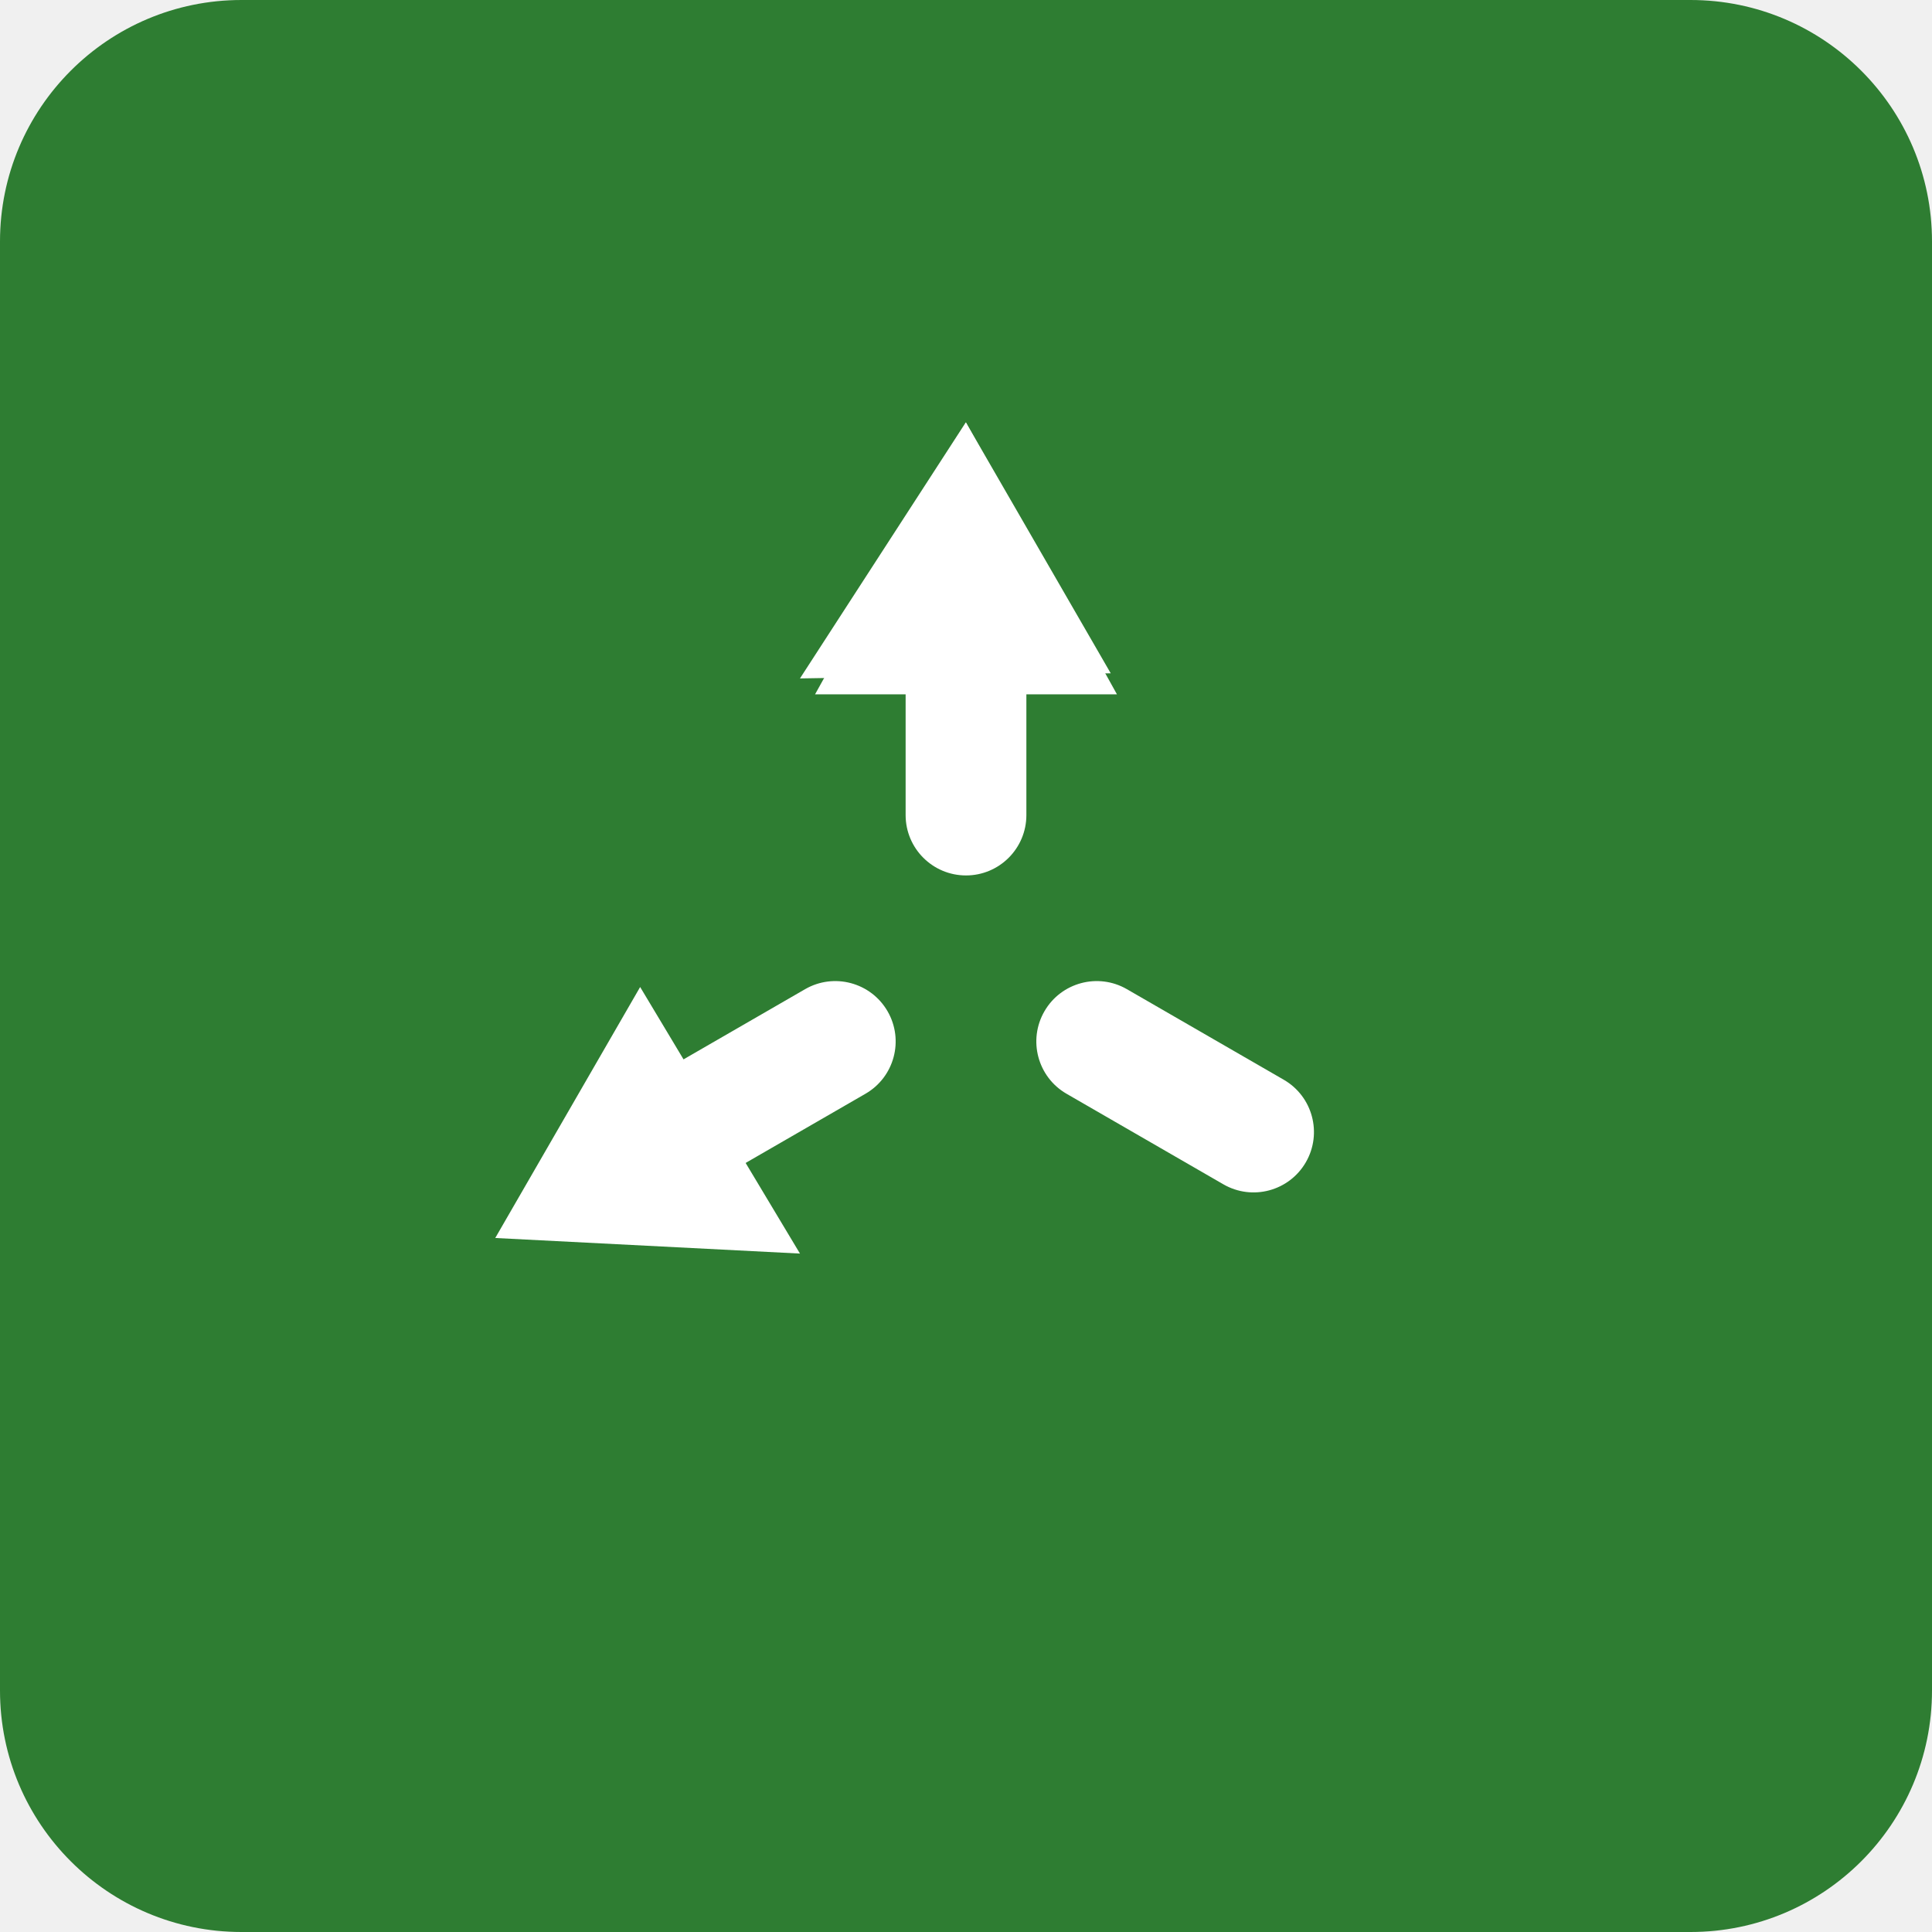
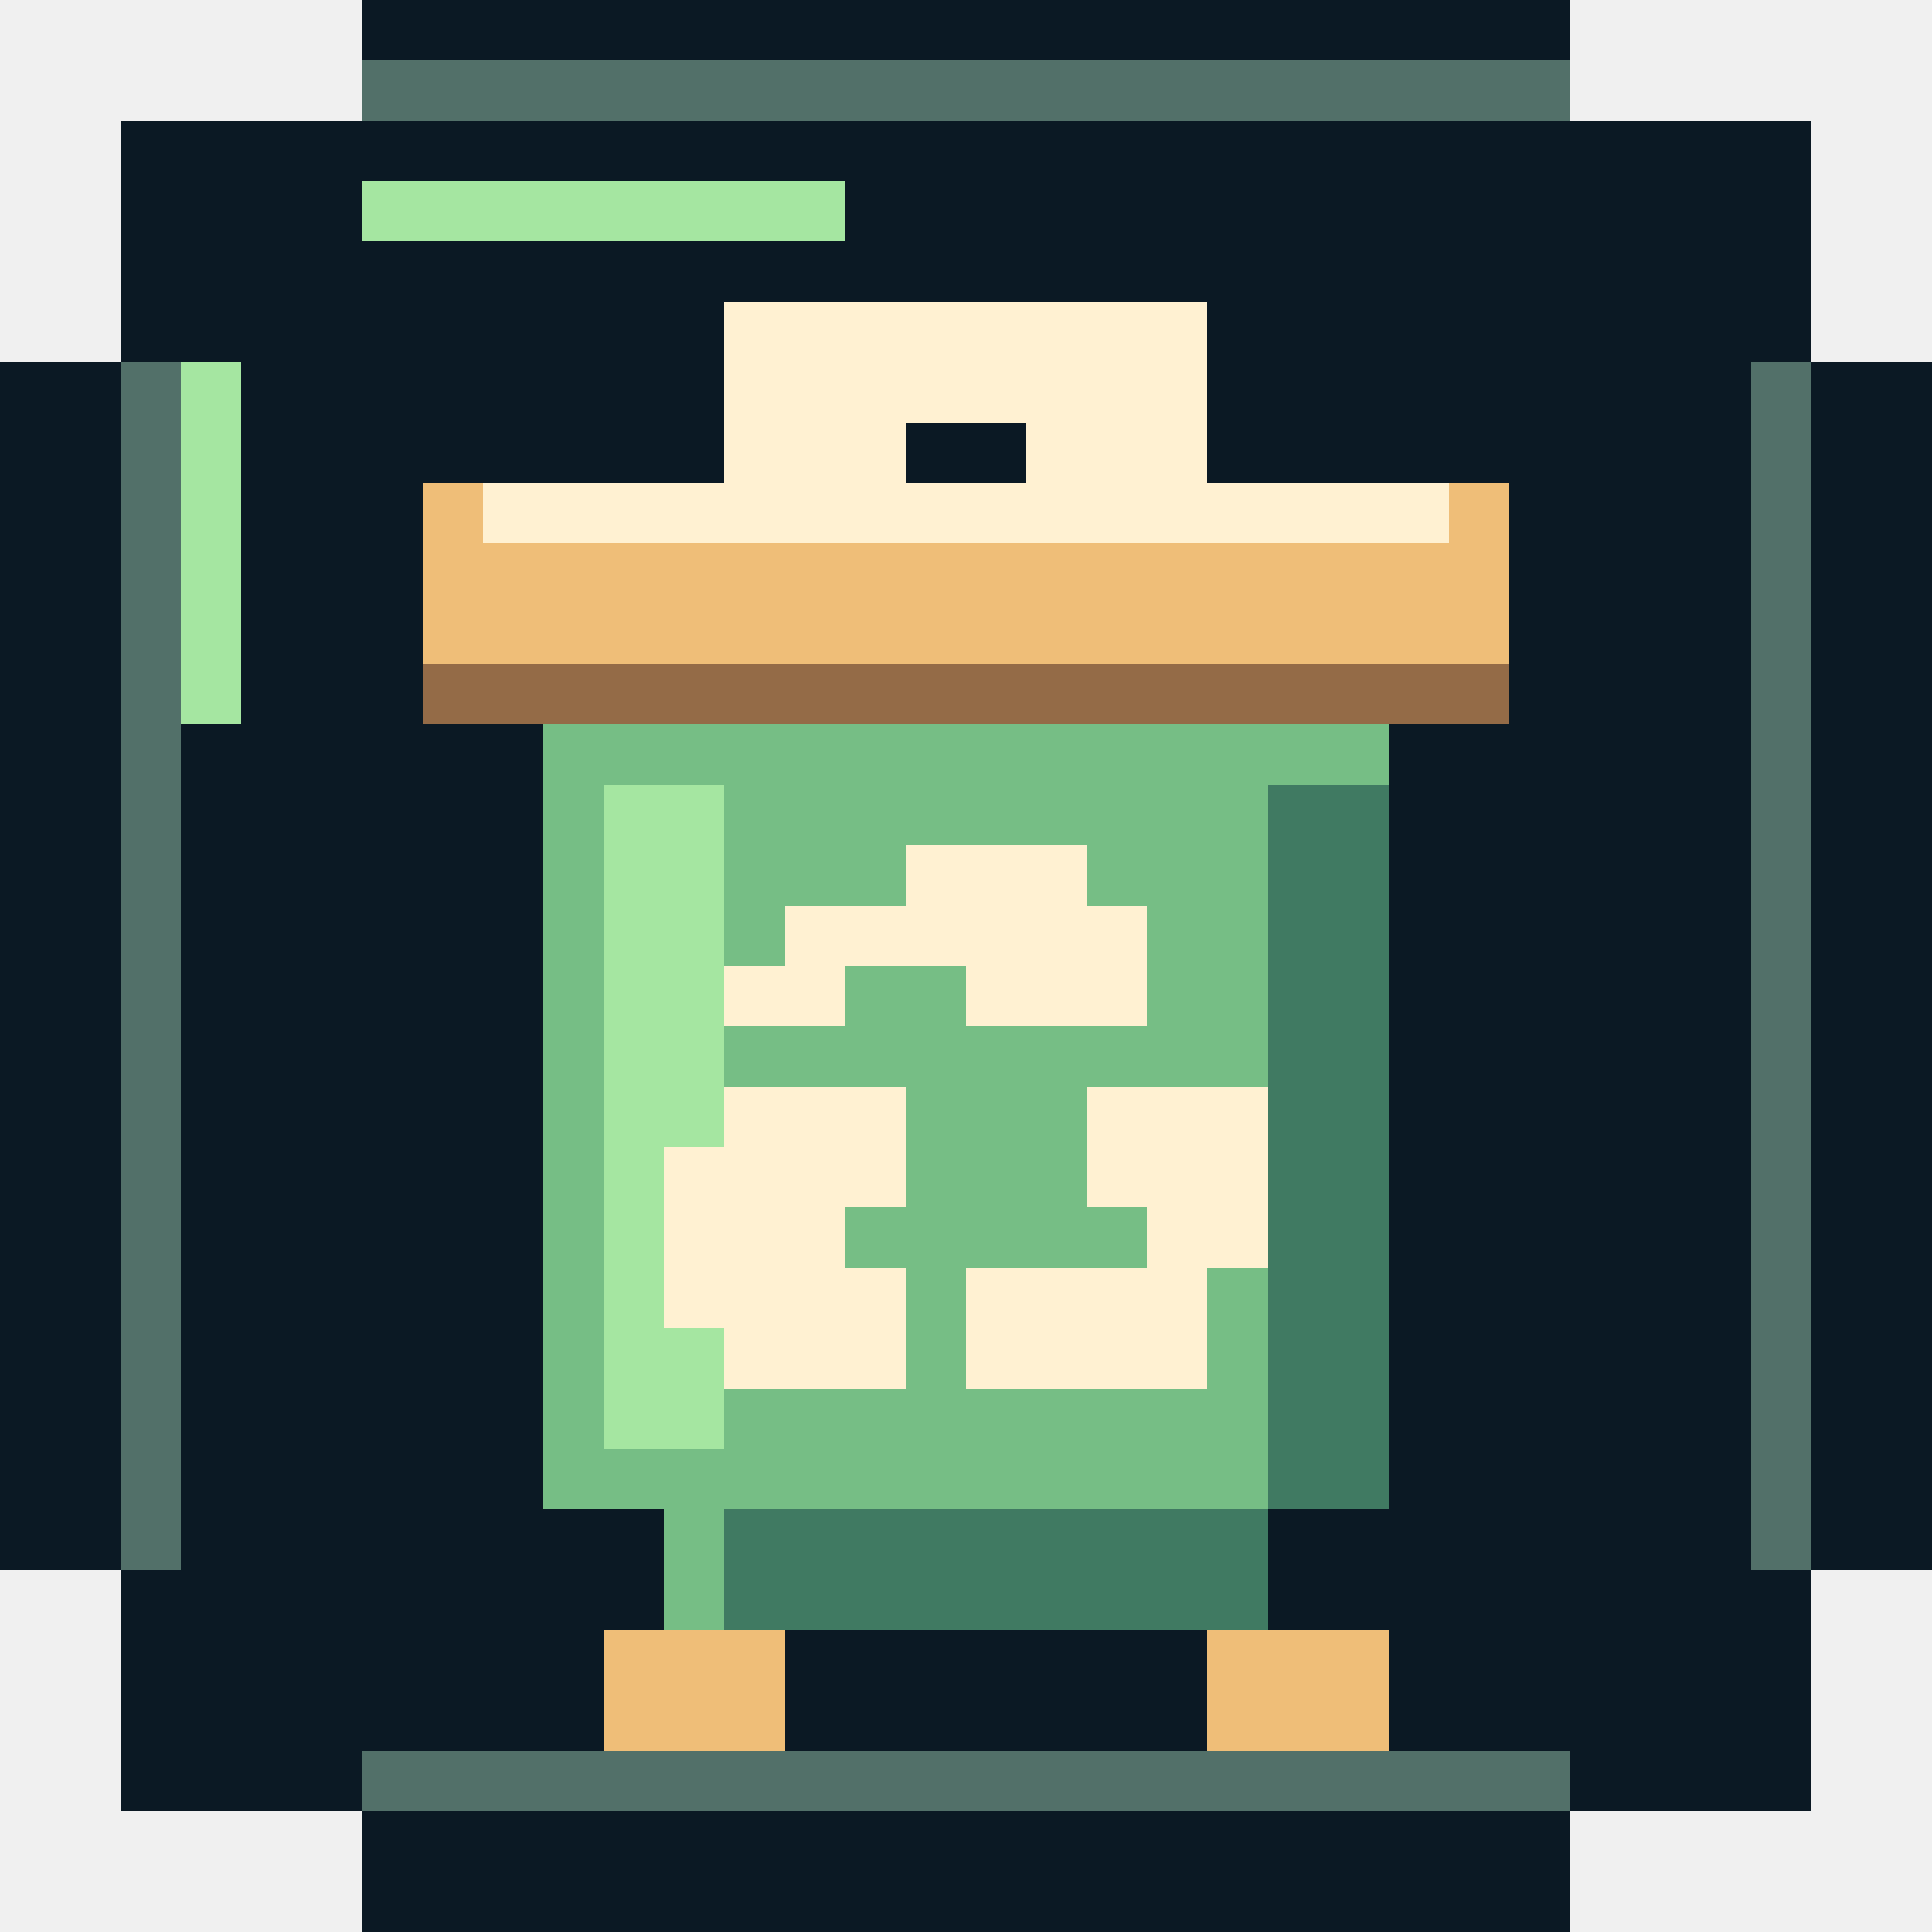
- <svg xmlns="http://www.w3.org/2000/svg" viewBox="0 0 128 128" width="128" height="128">
-   <rect width="128" height="128" rx="16" fill="#2e7d32" />
-   <g fill="#ffffff" transform="translate(64,64)">
-     <path d="M0,-36 L10,-18 L-10,-18 Z" />
-     <path d="M31.2,18 L12,18 L22,0 Z" transform="rotate(120)" />
-     <path d="M31.2,18 L12,18 L22,0 Z" transform="rotate(240)" />
-     <rect x="-4" y="-26" width="8" height="20" rx="4" />
-     <rect x="-4" y="-26" width="8" height="20" rx="4" transform="rotate(120)" />
-     <rect x="-4" y="-26" width="8" height="20" rx="4" transform="rotate(240)" />
-   </g>
+ <svg xmlns="http://www.w3.org/2000/svg" width="128" height="128" viewBox="0 0 32 32" shape-rendering="crispEdges">
+   <path d="M6 0h20v2h4v4h2v20h-2v4h-4v2H6v-2H2v-4H0V6h2V2h4Z" fill="#0b1924" />
+   <path d="M6 1h20v1H6ZM2 6h1v20H2ZM29 6h1v20h-1ZM6 29h20v1H6Z" fill="#527069" />
+   <path d="M6 3h8v1H6ZM3 6h1v6H3Z" fill="#a5e6a1" />
+   <path d="M12 5h8v3h-3V7h-2v1h-3Z" fill="#fff1d2" />
+   <path d="M7 8h18v4H7Z" fill="#efbe78" />
+   <path d="M8 8h16v1H8Z" fill="#fff1d2" />
+   <path d="M7 11h18v1H7Z" fill="#946b47" />
+   <path d="M9 12h14v13h-2v2H11v-2H9Z" fill="#76be85" />
+   <path d="M10 13h2v11h-2Z" fill="#a5e6a1" />
+   <path d="M21 13h2v12h-2ZM12 25h9v2h-9Z" fill="#407a62" />
+   <path d="M15 14h3v1h1v2h-3v-1h-2v1h-2v-1h1v-1h2Z" fill="#fff1d2" />
+   <path d="M20 18h1v3h-1v2h-4v-2h3v-1h-1v-2Z" fill="#fff1d2" />
+   <path d="M12 18h3v2h-1v1h1v2h-3v-1h-1v-3h1Z" fill="#fff1d2" />
+   <path d="M10 27h3v2h-3ZM20 27h3v2h-3Z" fill="#efbe78" />
</svg>
